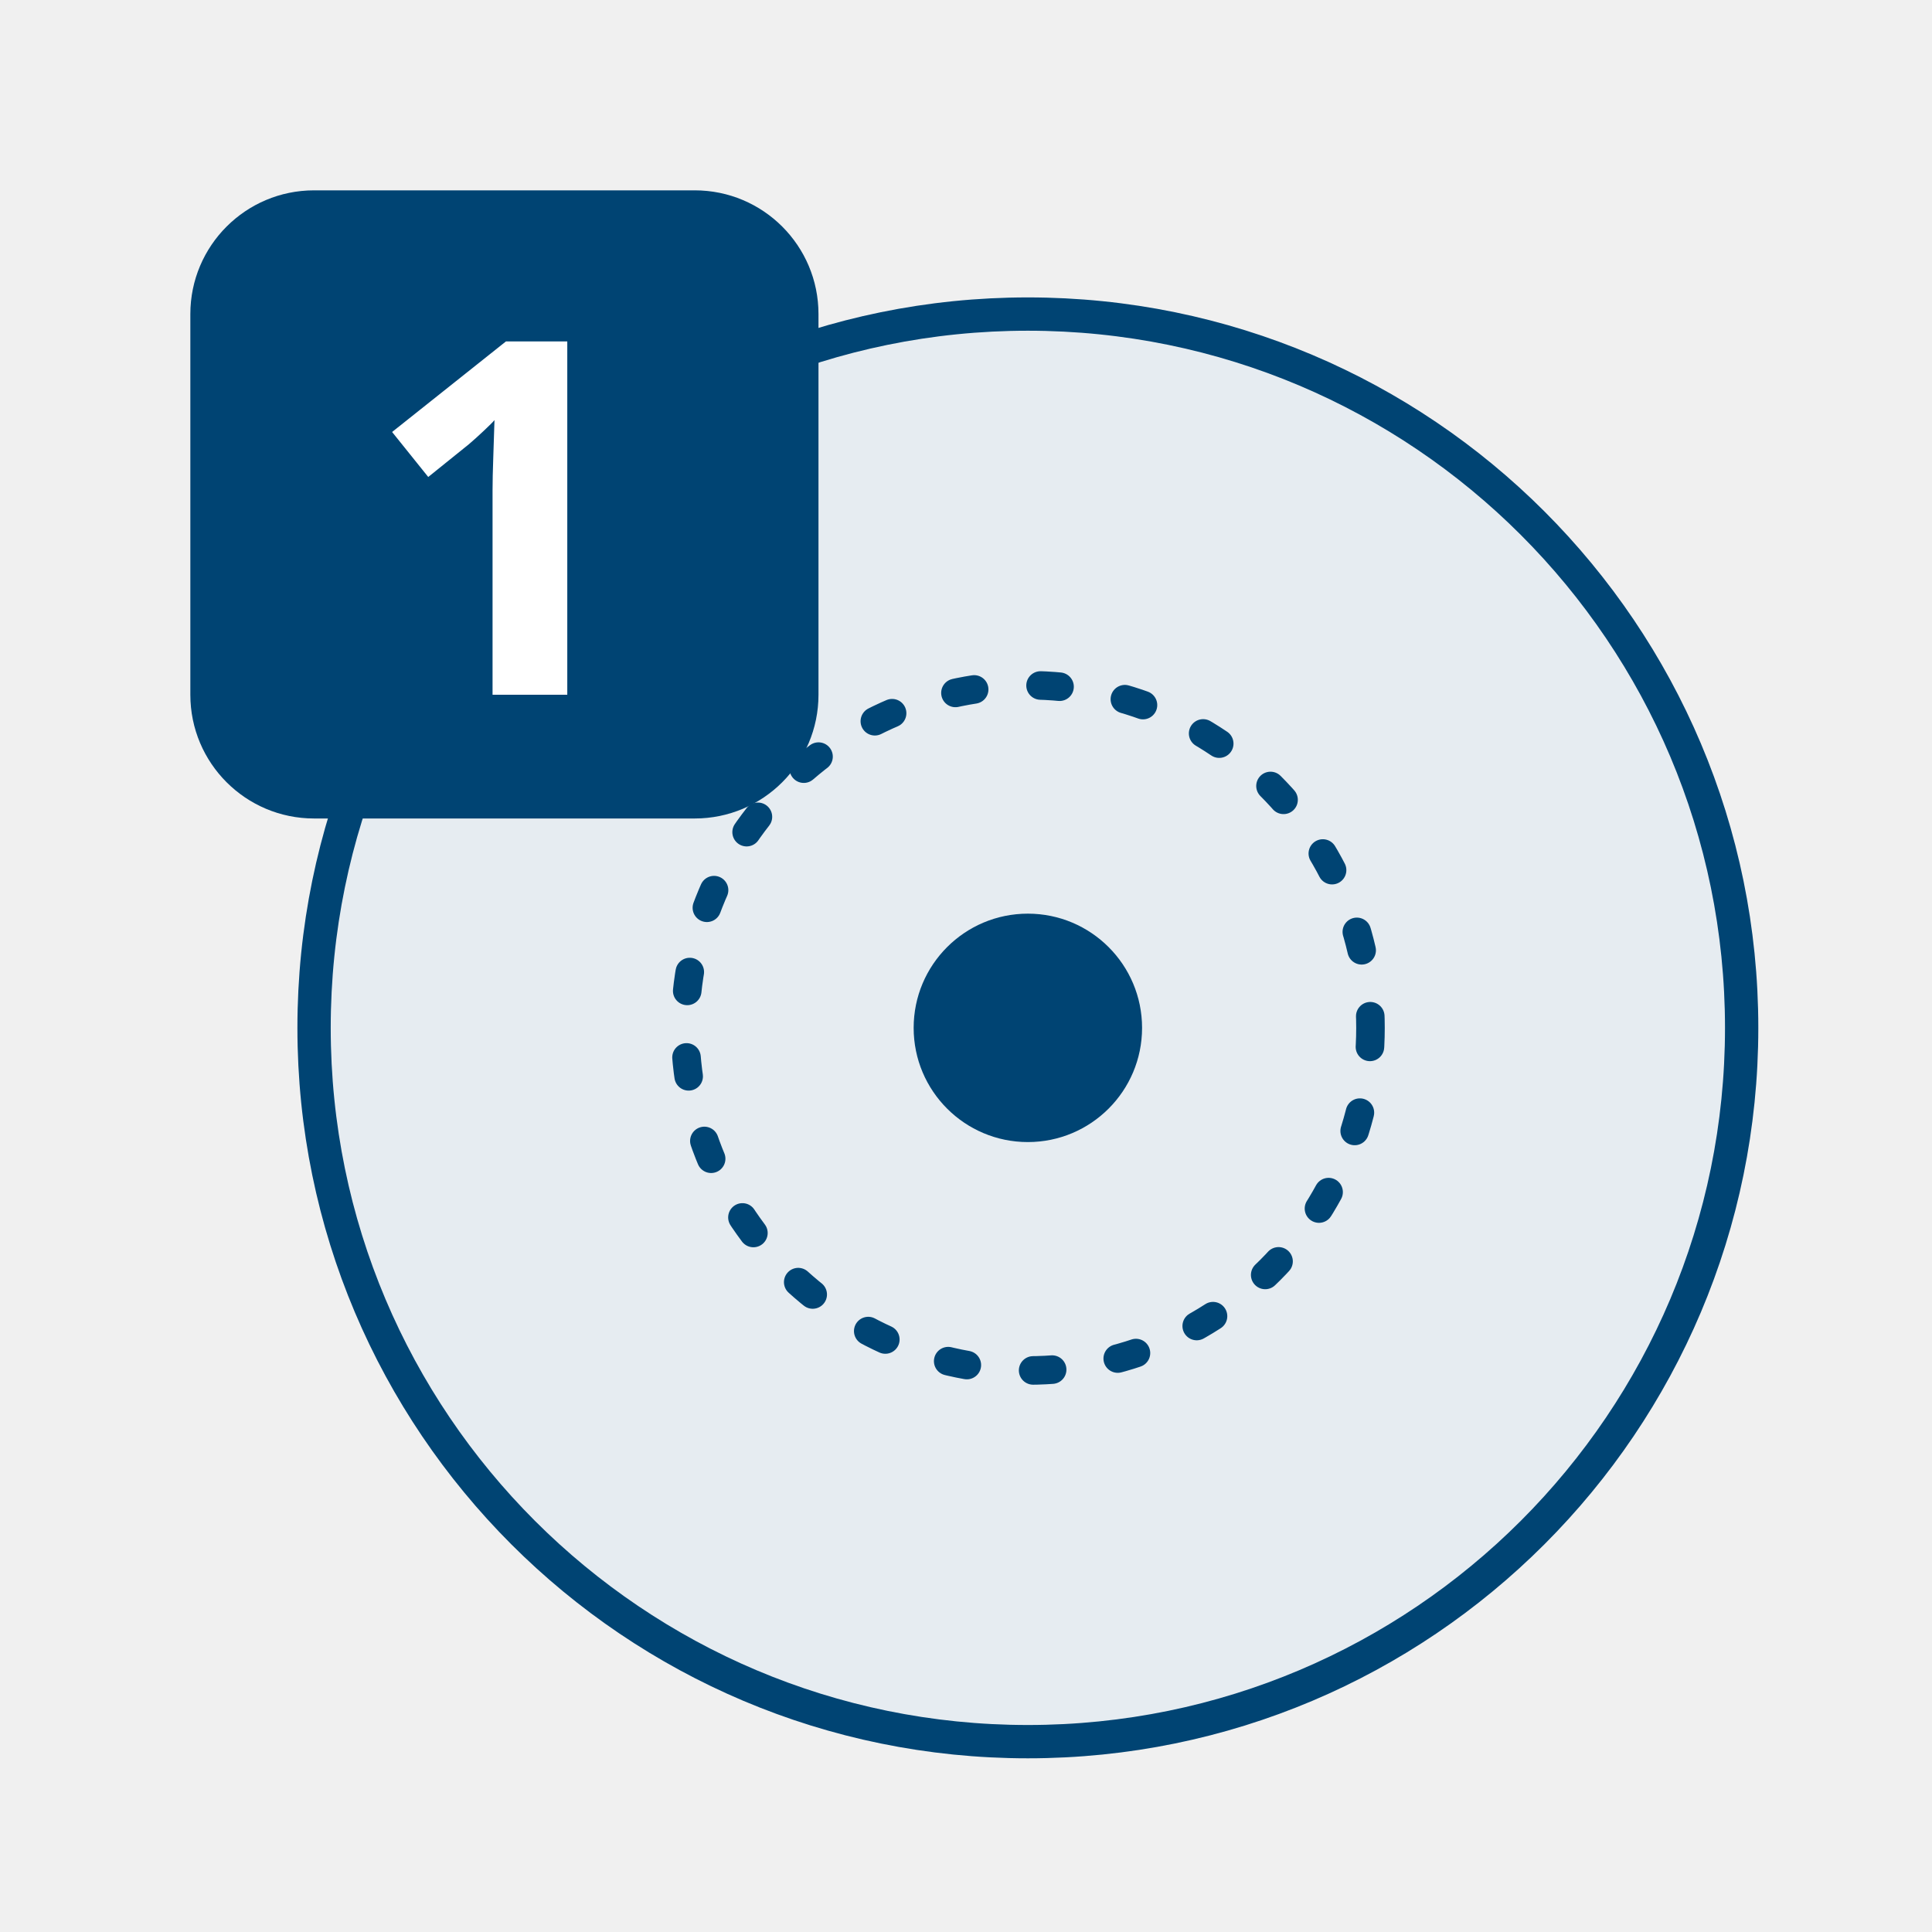
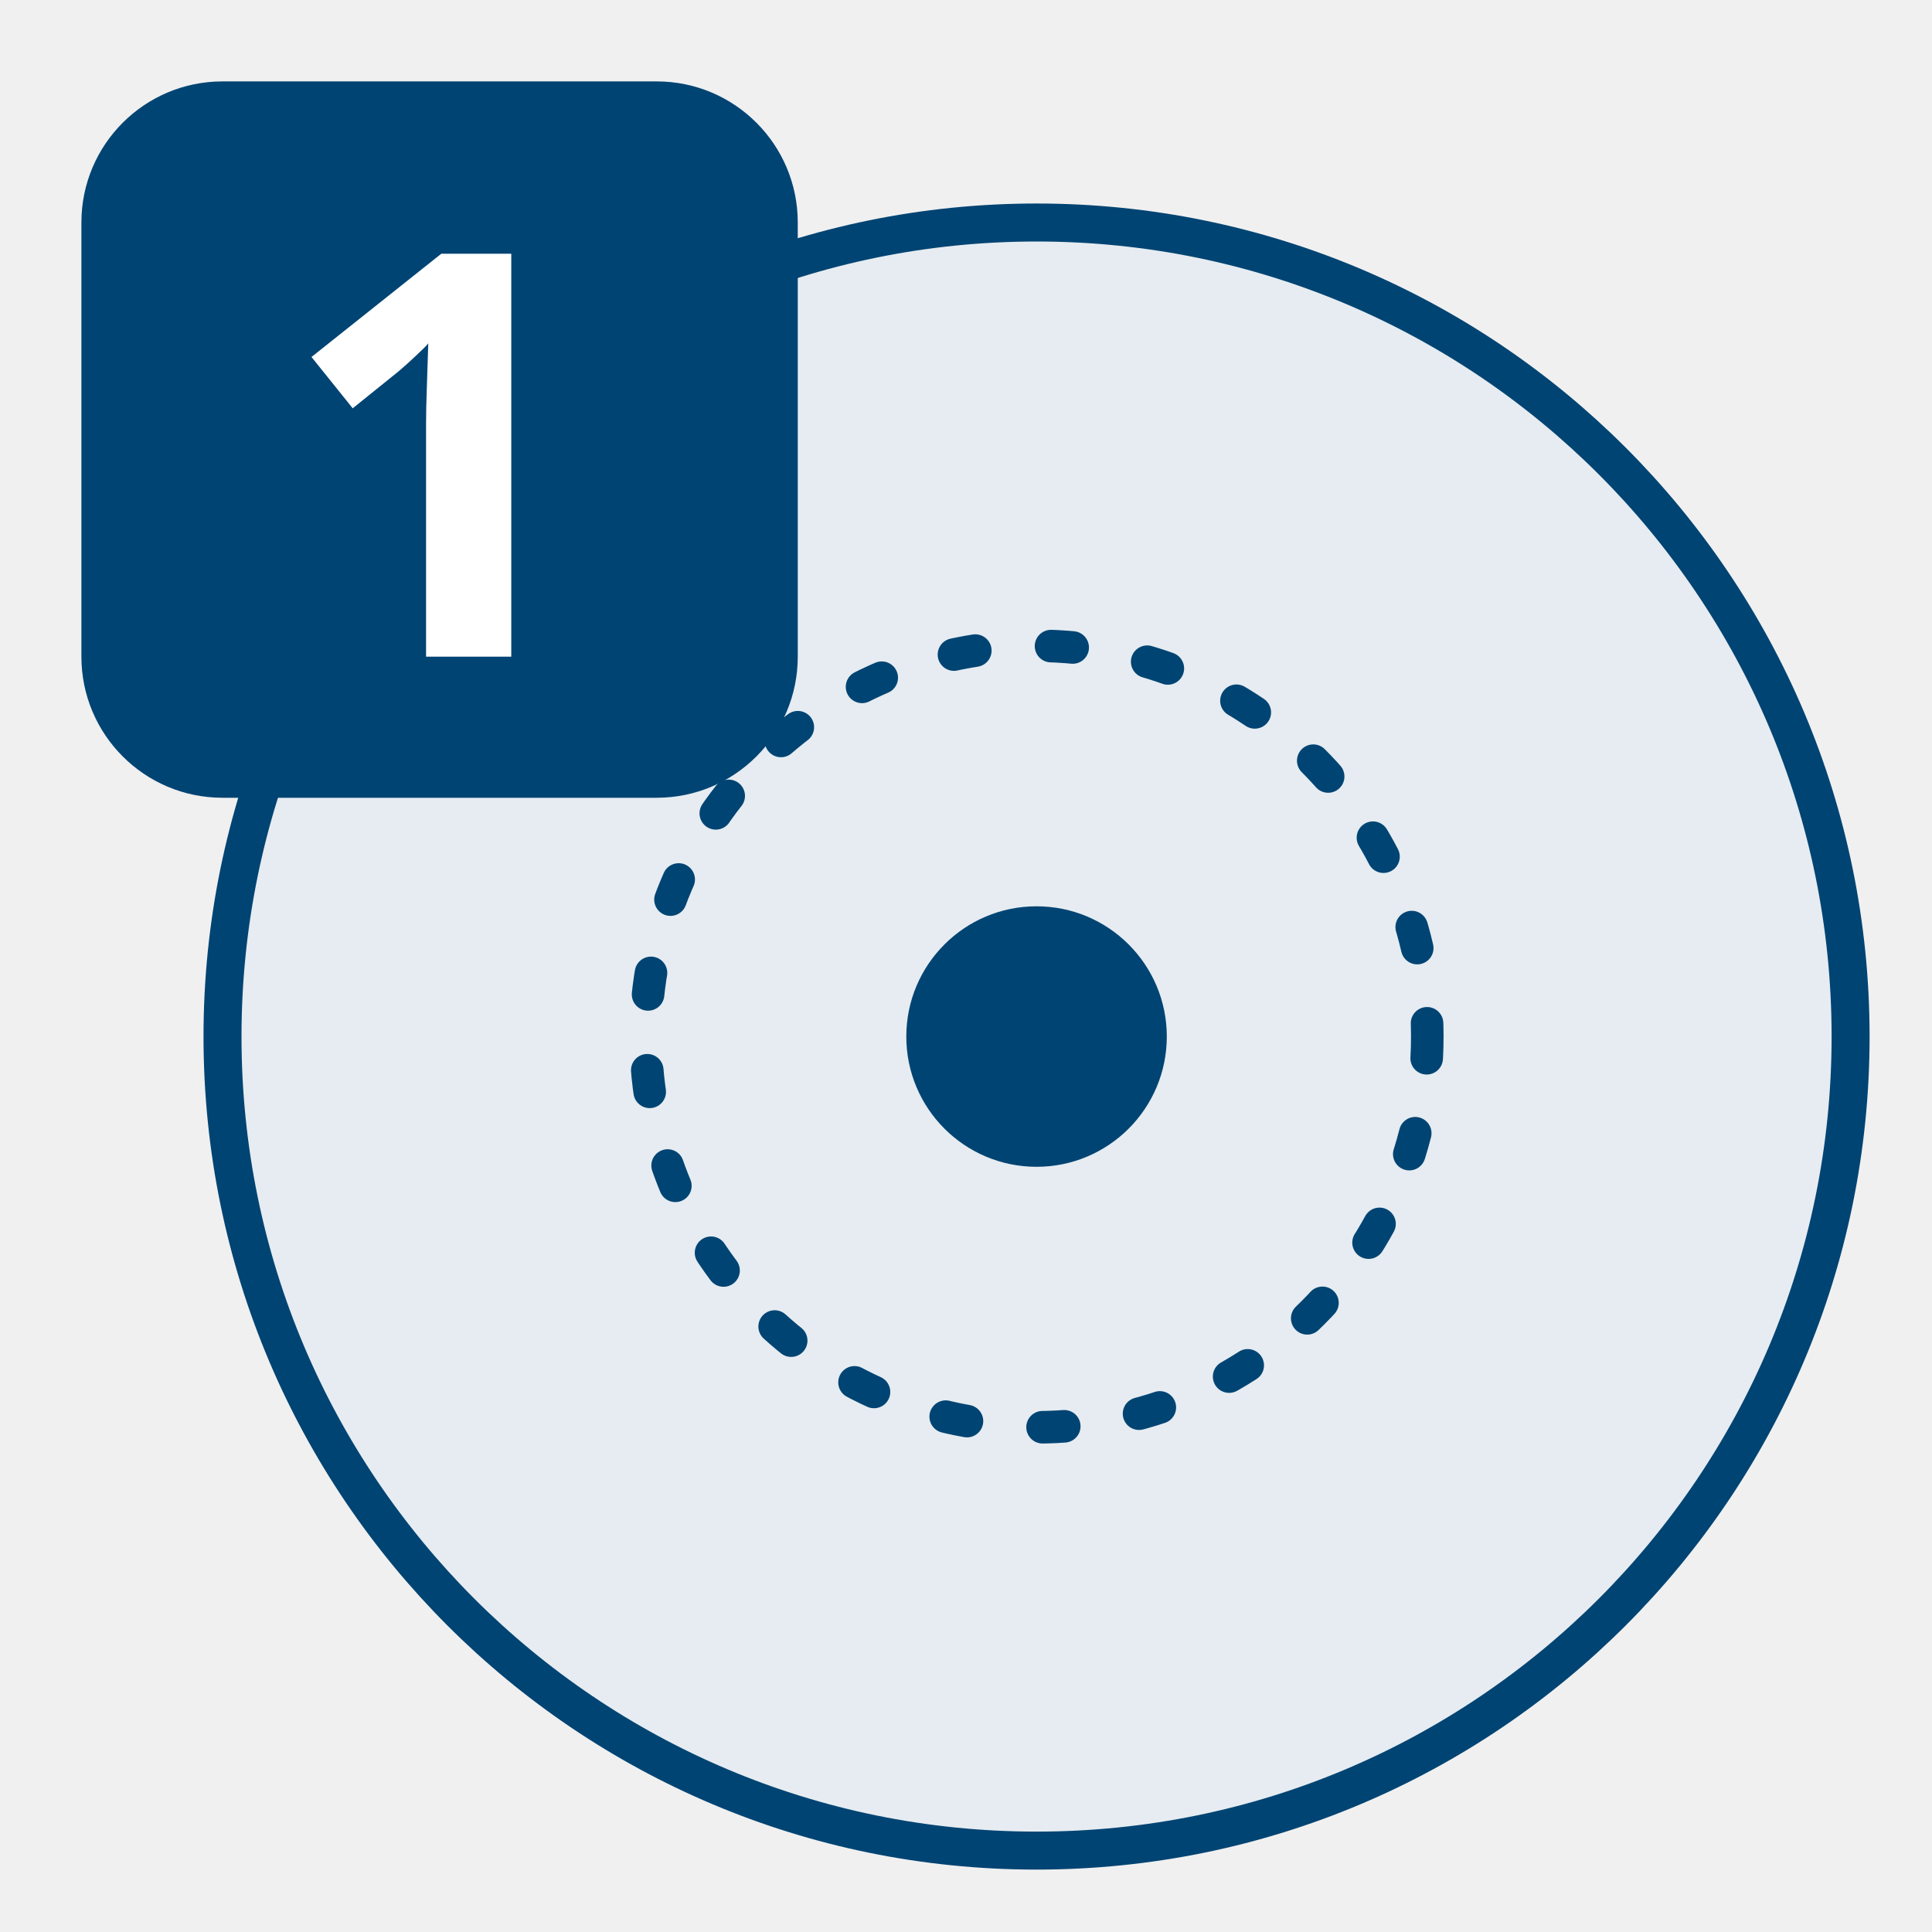
- <svg xmlns="http://www.w3.org/2000/svg" width="406" height="406" viewBox="-216 -216 406 406">
+ <svg xmlns="http://www.w3.org/2000/svg" width="356" height="356" viewBox="-191 -191 356 356">
  <style>@font-face { font-family: "Fira Sans"; src: url("../fonts/FiraSans-Regular.ttf"); font-weight: 400; } @font-face { font-family: "Fira Sans"; src: url("../fonts/FiraSans-Bold.ttf"); font-weight: 700; }</style>
  <circle cx="0" cy="0" r="150" fill="#E6ECF1" stroke="#004473" stroke-width="7" />
  <g transform="translate(0,0)">
    <circle cx="0" cy="0" r="72" fill="none" stroke="#004473" stroke-width="6" stroke-dasharray="4 14" stroke-linecap="round" />
    <circle cx="0" cy="0" r="24" fill="#004473" />
  </g>
  <rect x="-176" y="-176" width="132" height="132" rx="26" fill="#004473" />
  <text x="-110.0" y="-70.0" text-anchor="middle" font-family="Fira Sans" font-weight="700" font-size="104" fill="white">1</text>
</svg>
